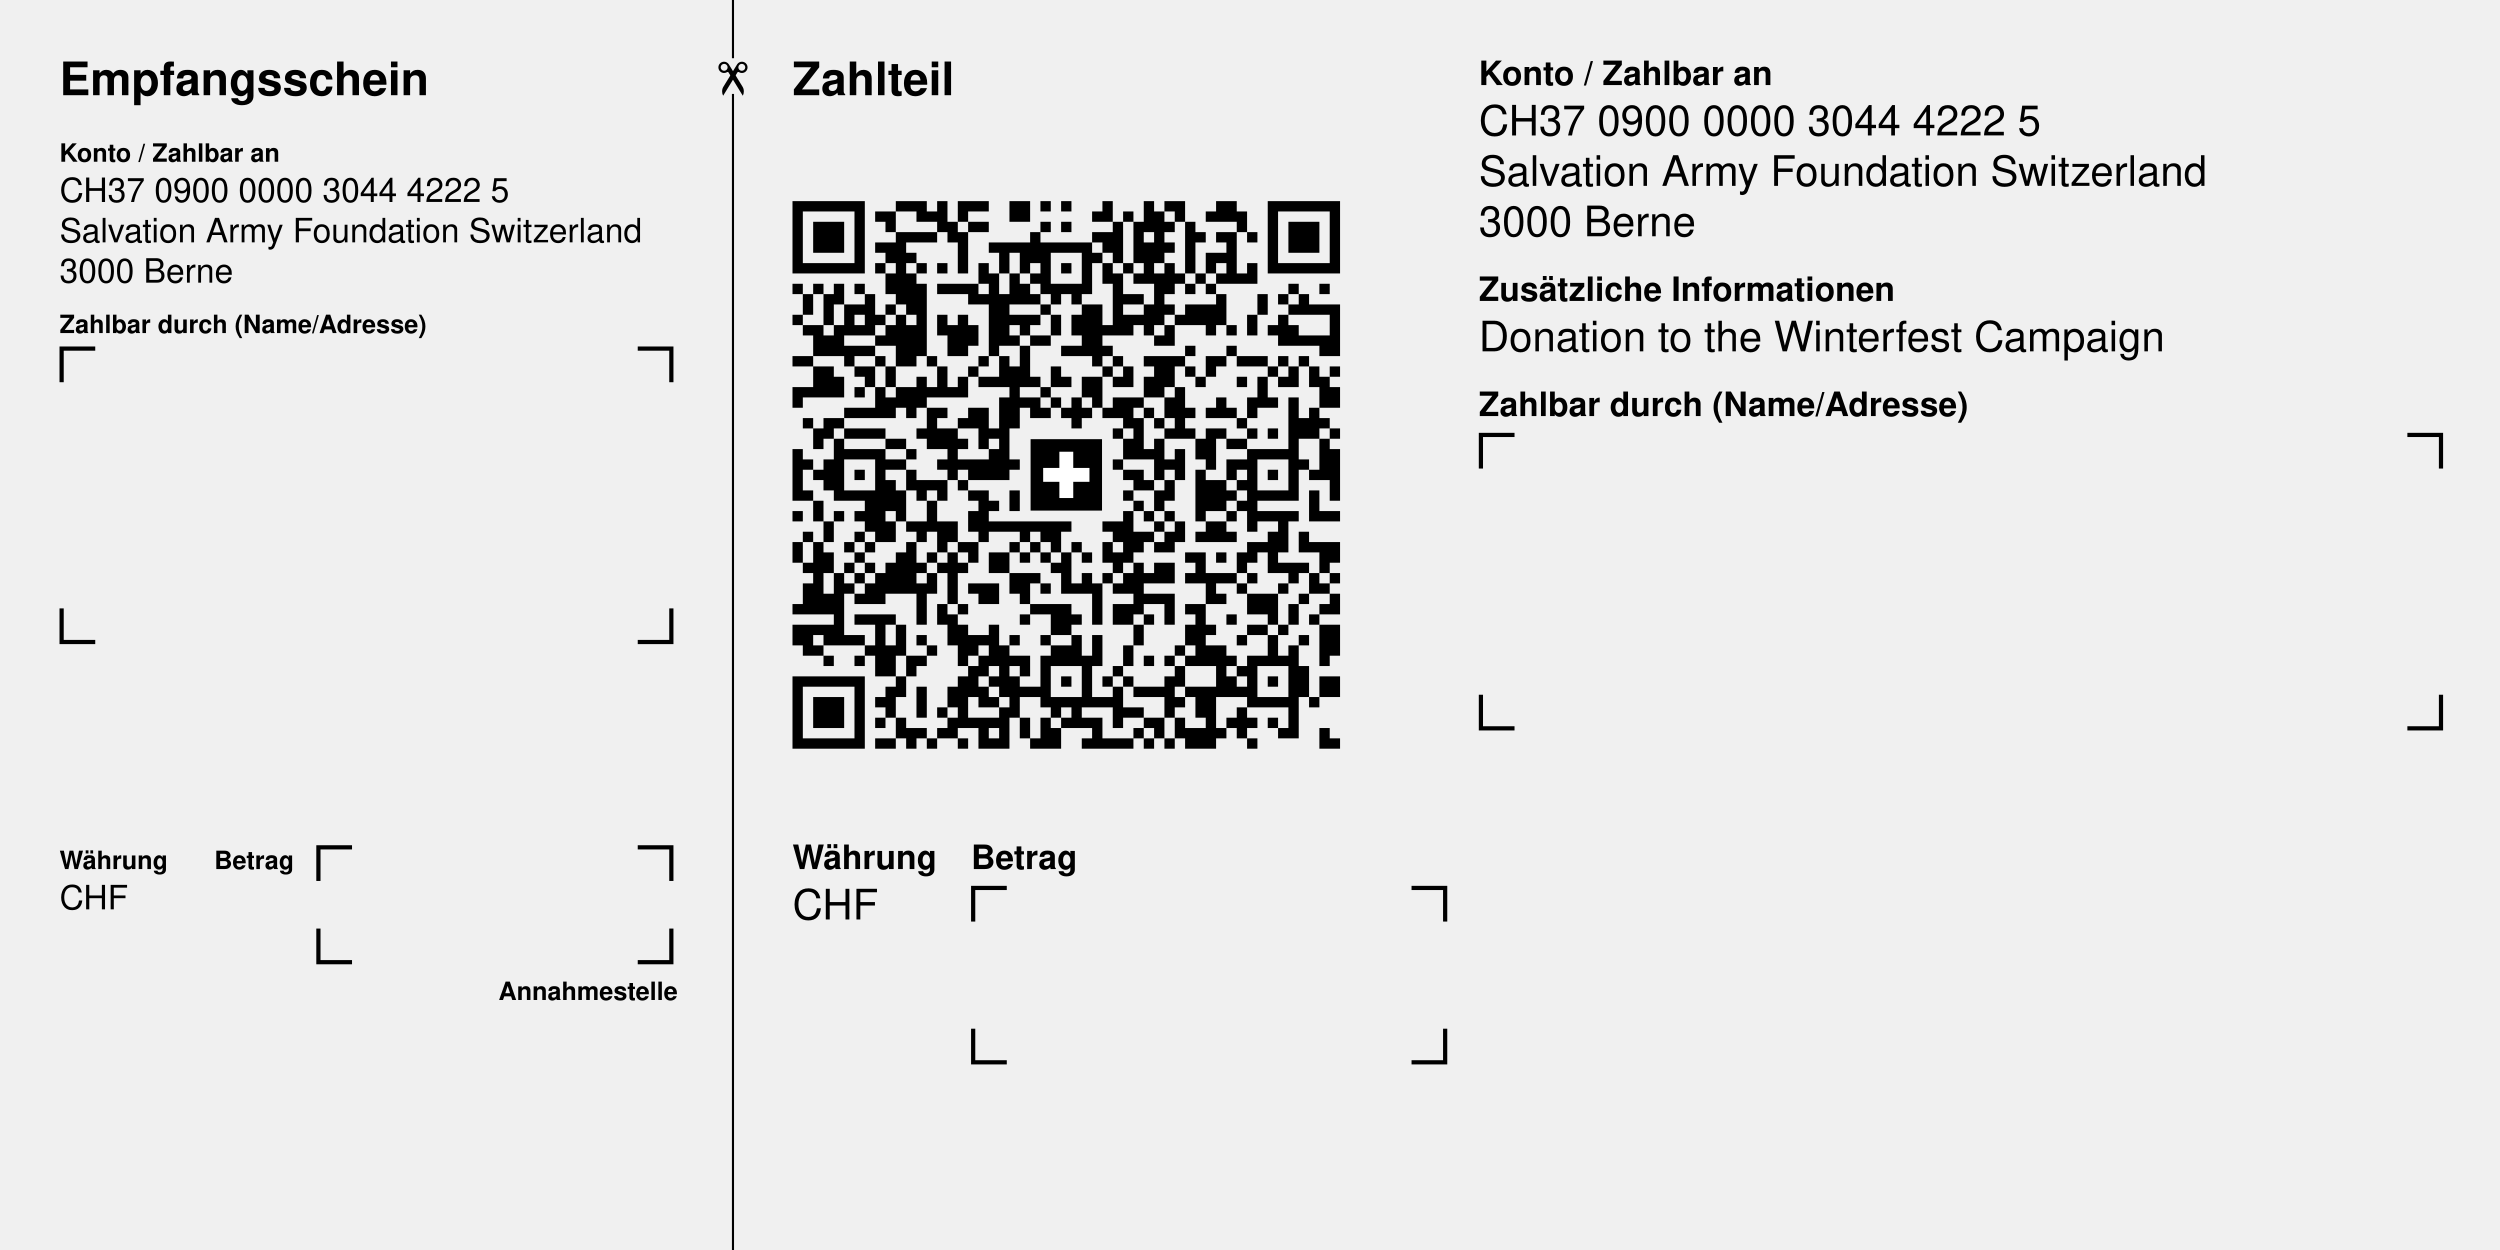
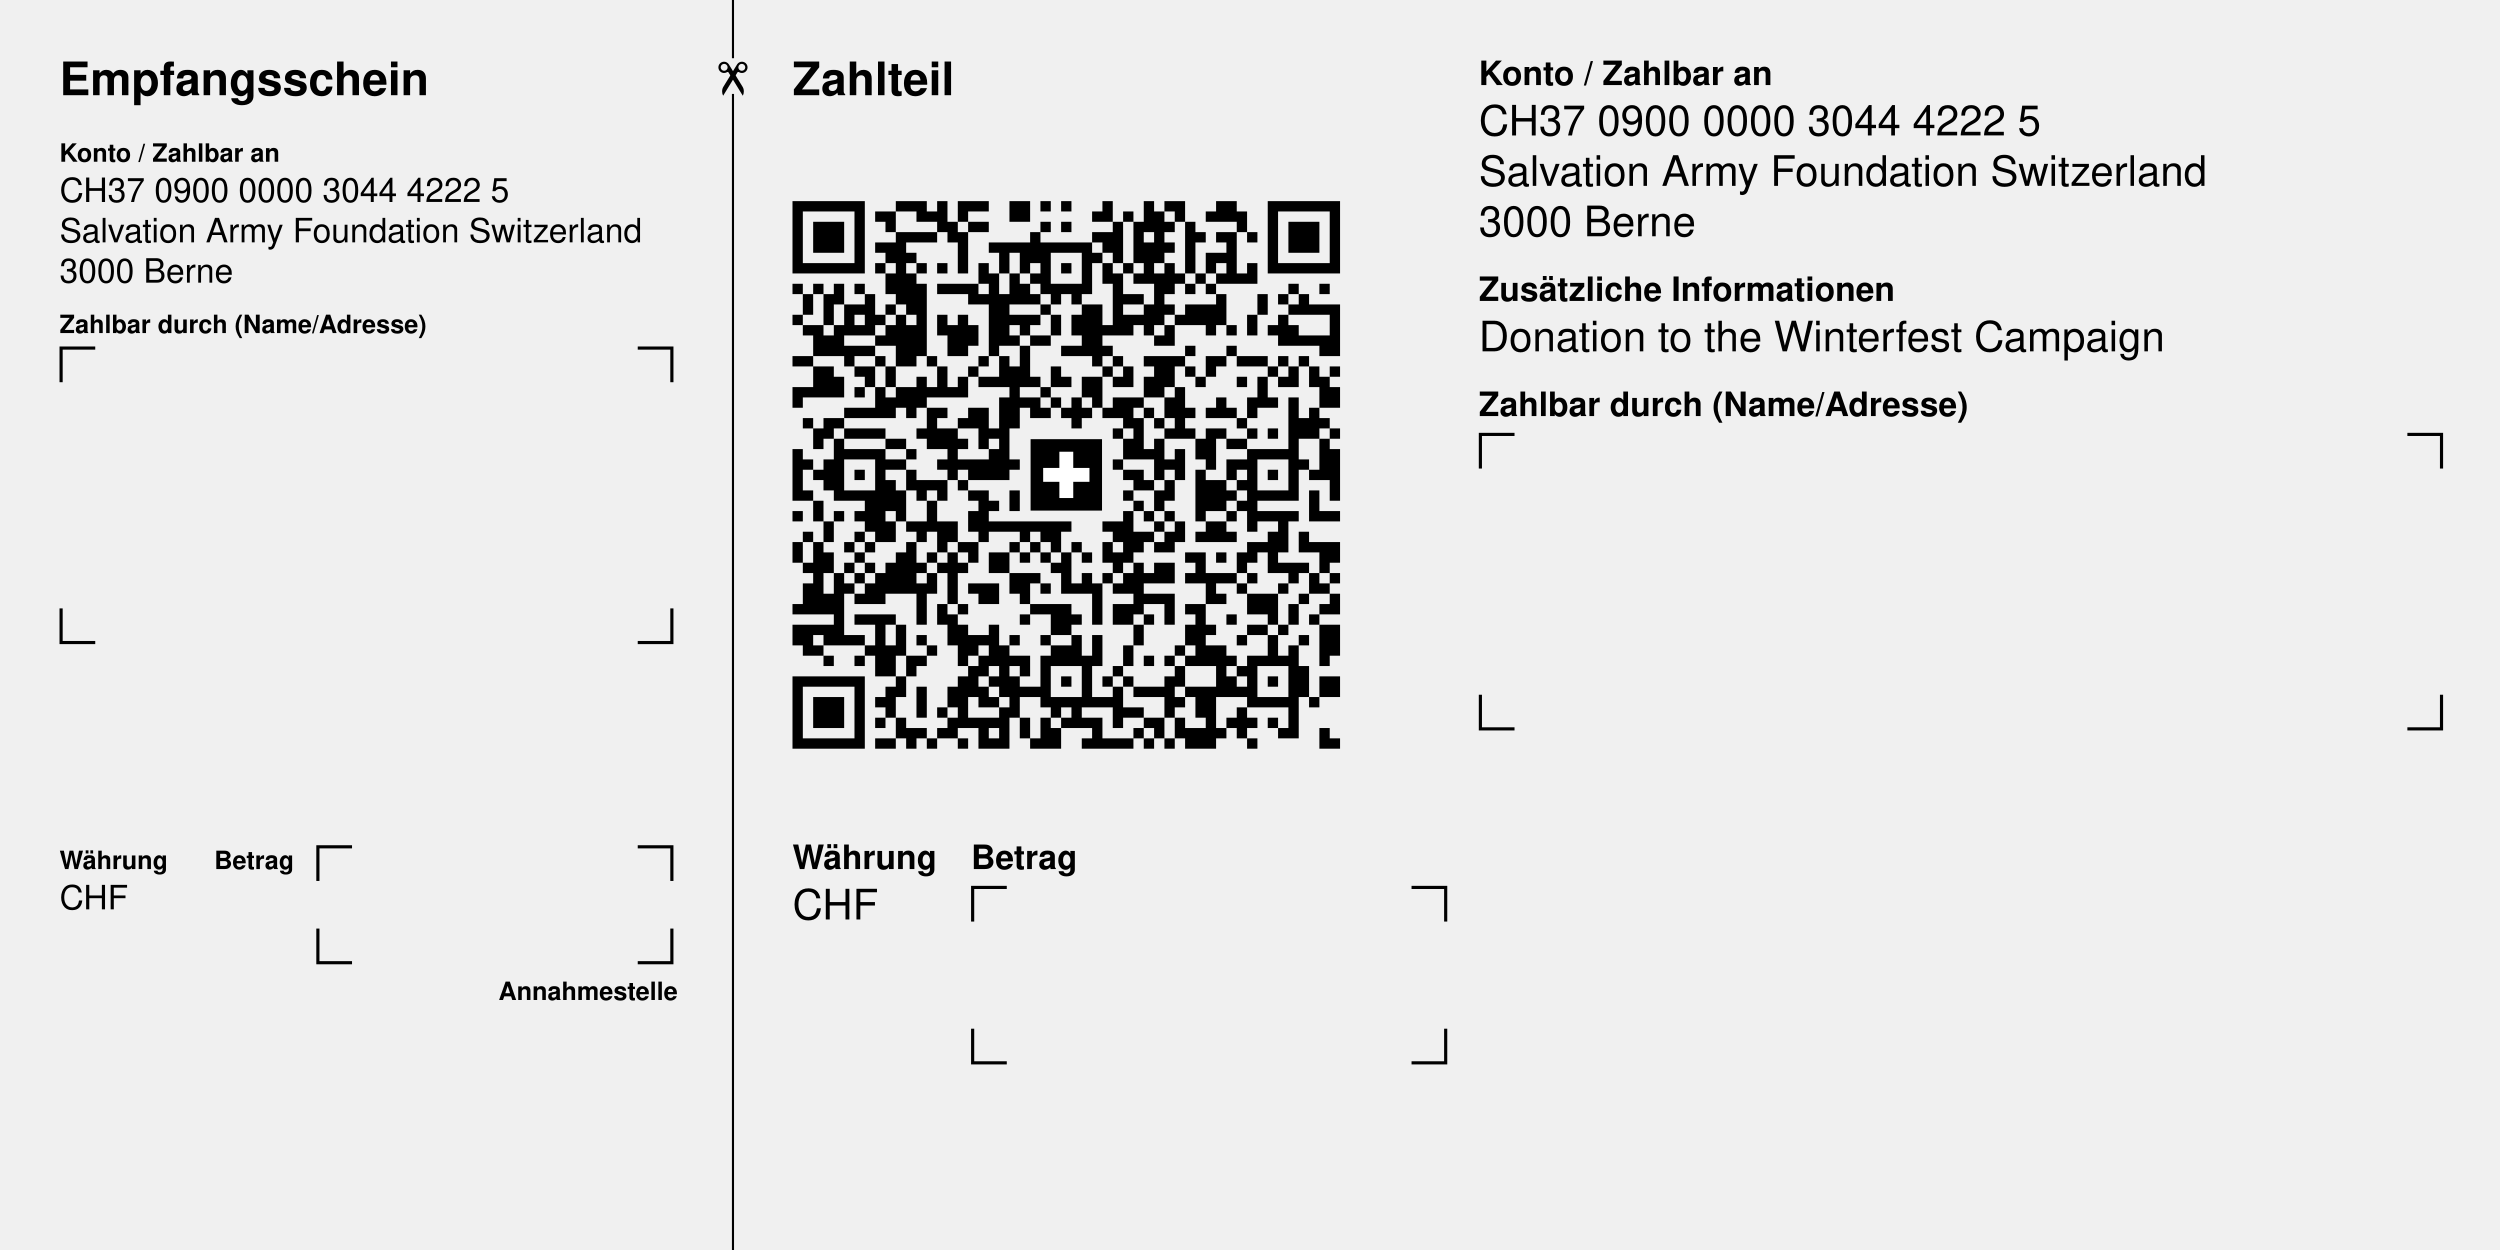
<svg xmlns="http://www.w3.org/2000/svg" width="210mm" height="105mm" version="1.1" viewBox="0 0 595.276 297.638">
  <g font-family="Helvetica,Arial" transform="translate(0 297.638)">
    <g transform="translate(188.702 -119.367) scale(2.46)">
      <path d="M0,-53h7v1h-7zm10,0h3v1h-3zm4,0h1v3h-1zm2,0h3v1h-3zm5,0h2v2h-2zm3,0h1v1h-1z m2,0h1v1h-1zm4,0h1v2h-1zm4,0h1v3h-1zm2,0h2v1h-2zm5,0h2v2h-2zm5,0h7v1h-7z m-46,1h1v6h-1zm6,0h1v6h-1zm2,0h2v1h-2zm4,0h2v1h-2zm4,0h1v1h-1zm13,0h1v1h-1z m3,0h1v1h-1zm3,-0h1v5h-1zm2,0h1v1h-1zm3,0h1v1h-1zm3,0h1v2h-1zm3,-0h1v6h-1z m6,0h1v6h-1zm-50,1h3v3h-3zm7,0h1v1h-1zm6,0h1v2h-1zm2,0h2v1h-2zm7,0h1v1h-1z m2,0h1v1h-1zm5,-0h1v4h-1zm2,0h1v4h-1zm3,0h1v1h-1zm2,-0h1v5h-1zm10,0h3v3h-3z m-38,1h1v7h-1zm1,0h3v1h-3zm5,-0h1v4h-1zm7,0h1v3h-1zm6,0h2v1h-2zm10,0h1v1h-1z m2,0h2v1h-2zm3,0h1v1h-1zm-36,1h2v1h-2zm11,0h4v1h-4zm5,0h5v1h-5zm6,0h1v1h-1z m4,0h1v4h-1zm2,0h1v1h-1zm6,0h1v4h-1zm-33,1h1v1h-1zm2,0h1v1h-1zm9,0h1v2h-1z m2,0h1v2h-1zm2,0h1v4h-1zm4,0h1v4h-1zm1,-0h1v1h-1zm11,0h2v1h-2zm-39,1h5v1h-5z m7,0h1v1h-1zm4,0h1v1h-1zm2,0h1v1h-1zm4,0h1v2h-1zm8,-0h1v1h-1zm4,0h1v2h-1z m2,-0h1v1h-1zm4,0h1v3h-1zm4,-0h1v1h-1zm4,0h1v2h-1zm3,-0h5v1h-5zm-38,1h1v2h-1z m2,0h1v4h-1zm8,-0h1v8h-1zm2,0h1v3h-1zm2,0h1v1h-1zm8,-0h1v6h-1zm2,0h1v1h-1z m2,0h1v5h-1zm2,0h1v1h-1zm2,0h1v1h-1zm2,0h1v1h-1zm2,0h1v1h-1zm-43,1h1v1h-1z m2,0h1v1h-1zm2,0h1v2h-1zm2,0h1v1h-1zm6,-0h1v7h-1zm2,0h4v1h-4zm8,0h1v2h-1z m3,0h3v1h-3zm13,0h1v1h-1zm2,0h1v1h-1zm8,0h1v1h-1zm3,0h1v1h-1zm-50,1h1v2h-1z m2,0h1v3h-1zm4,-0h1v4h-1zm10,0h2v1h-2zm3,-0h1v5h-1zm3,0h1v1h-1zm2,0h1v1h-1z m2,0h1v1h-1zm5,0h2v1h-2zm9,0h1v3h-1zm4,0h1v2h-1zm2,0h1v1h-1zm2,0h1v2h-1z m-44,1h1v3h-1zm1,0h1v1h-1zm3,0h1v1h-1zm15,0h1v1h-1zm4,-0h2v5h-2zm6,0h1v3h-1z m2,0h1v1h-1zm2,0h3v2h-3zm10,0h1v1h-1zm2,0h3v1h-3zm-50,1h1v1h-1zm8,0h1v1h-1z m2,-0h1v5h-1zm4,0h1v2h-1zm2,0h1v4h-1zm5,0h3v1h-3zm4,-0h1v2h-1zm2,0h1v2h-1z m5,0h2v1h-2zm5,0h1v1h-1zm7,-0h1v2h-1zm3,0h1v3h-1zm5,0h1v4h-1zm-51,1h2v1h-2z m3,0h1v3h-1zm2,0h1v1h-1zm3,0h1v2h-1zm2,0h1v4h-1zm4,0h1v3h-1zm2,0h1v2h-1z m5,0h1v1h-1zm8,0h1v1h-1zm2,0h1v1h-1zm4,0h1v2h-1zm4,0h1v1h-1zm2,0h1v1h-1z m4,0h1v1h-1zm2,0h1v2h-1zm-46,1h2v2h-2zm6,0h1v1h-1zm13,0h1v1h-1zm2,0h2v1h-2z m12,0h1v1h-1zm14,0h3v1h-3zm-44,1h3v1h-3zm17,0h1v4h-1zm4,0h2v1h-2zm4,0h1v1h-1z m8,0h1v1h-1zm4,0h1v1h-1zm9,0h1v1h-1zm-51,1h2v1h-2zm5,0h1v1h-1zm3,0h1v1h-1z m5,0h1v1h-1zm5,0h1v1h-1zm2,0h1v3h-1zm9,0h1v1h-1zm2,0h1v1h-1zm3,0h4v1h-4z m6,0h2v1h-2zm3,0h3v1h-3zm4,0h1v1h-1zm2,0h1v1h-1zm-47,1h2v3h-2zm4,0h2v1h-2z m3,0h1v2h-1zm5,0h1v3h-1zm3,0h1v1h-1zm4,0h1v6h-1zm4,0h1v2h-1zm5,0h1v1h-1z m2,0h1v2h-1zm3,0h2v2h-2zm3,0h1v1h-1zm2,0h1v1h-1zm6,0h1v1h-1zm2,0h1v2h-1z m2,0h1v2h-1zm2,0h1v1h-1zm-48,1h1v2h-1zm3,0h1v1h-1zm5,0h1v3h-1zm4,0h1v2h-1z m2,0h2v1h-2zm5,0h1v1h-1zm3,0h1v1h-1zm2,0h2v2h-2zm3,0h1v1h-1zm3,0h1v2h-1z m5,0h1v1h-1zm4,0h1v1h-1zm2,0h1v3h-1zm2,0h1v1h-1zm4,0h1v3h-1zm-51,1h2v1h-2z m6,0h1v1h-1zm2,0h1v3h-1zm2,0h2v2h-2zm3,0h1v1h-1zm2,0h1v1h-1zm9,0h1v1h-1z m11,0h1v1h-1zm2,0h1v5h-1zm15,0h1v2h-1zm-52,1h1v1h-1zm9,0h1v2h-1zm11,0h1v8h-1z m2,0h2v1h-2zm3,0h1v1h-1zm2,0h1v3h-1zm2,0h1v1h-1zm2,0h2v2h-2zm2,0h1v1h-1z m3,0h1v2h-1zm5,0h1v2h-1zm3,0h1v2h-1zm2,0h1v1h-1zm2,0h1v10h-1zm-43,1h3v1h-3z m6,0h1v1h-1zm2,0h1v4h-1zm1,0h1v1h-1zm3,0h2v2h-2zm6,0h2v1h-2zm3,0h1v1h-1z m2,0h1v1h-1zm2,0h1v1h-1zm4,0h1v1h-1zm4,0h1v1h-1zm2,0h1v1h-1zm2,0h1v1h-1z m8,0h1v3h-1zm-49,1h1v1h-1zm2,0h2v1h-2zm13,0h1v1h-1zm16,0h2v1h-2zm3,0h1v1h-1z m8,0h1v1h-1zm6,0h1v2h-1zm2,0h1v1h-1zm-49,1h2v1h-2zm3,0h4v1h-4zm7,0h1v1h-1z m2,0h2v2h-2zm4,0h2v1h-2zm13,0h1v1h-1zm2,0h1v3h-1zm3,0h1v1h-1zm2,0h1v1h-1z m2,0h1v4h-1zm1,0h1v1h-1zm3,0h1v1h-1zm2,0h1v1h-1zm6,0h1v1h-1zm-50,1h1v1h-1z m2,0h1v6h-1zm5,0h2v1h-2zm7,0h1v1h-1zm2,0h1v1h-1zm14,0h1v2h-1zm3,0h1v4h-1z m4,0h1v2h-1zm3,0h2v1h-2zm9,0h1v4h-1zm-51,1h1v5h-1zm5,0h4v1h-4zm6,0h1v1h-1z m4,0h1v3h-1zm4,0h1v3h-1zm15,0h1v1h-1zm3,0h1v3h-1zm7,0h1v8h-1zm1,0h3v1h-3z m7,0h1v5h-1zm-51,1h1v1h-1zm2,0h1v3h-1zm5,0h1v8h-1zm1,0h2v1h-2zm5,0h1v1h-1z m2,0h3v1h-3zm5,0h1v1h-1zm10,0h1v1h-1zm5,0h1v1h-1zm6,0h2v1h-2zm7,0h1v1h-1z m-47,1h1v1h-1zm4,0h1v1h-1zm5,0h1v2h-1zm6,0h2v1h-2zm15,0h2v1h-2zm7,0h1v5h-1z m3,0h1v1h-1zm4,0h1v1h-1zm4,0h1v1h-1zm-41,1h1v3h-1zm3,0h3v1h-3zm4,0h1v1h-1z m17,0h2v1h-2zm3,0h1v2h-1zm4,-0h2v3h-2zm3,0h1v1h-1zm-42,1h1v1h-1zm4,0h3v1h-3z m5,0h1v3h-1zm2,0h1v1h-1zm2,0h1v1h-1zm3,0h2v1h-2zm4,-0h1v2h-1zm11,0h1v1h-1z m3,-0h1v2h-1zm7,0h1v1h-1zm3,0h3v1h-3zm5,0h1v3h-1zm-48,1h1v2h-1zm5,0h1v3h-1z m6,0h1v3h-1zm5,-0h1v4h-1zm1,0h1v1h-1zm14,0h1v1h-1zm10,0h1v1h-1zm-43,1h1v1h-1z m4,0h1v1h-1zm2,0h1v1h-1zm11,0h1v2h-1zm15,-0h1v5h-1zm2,0h1v1h-1zm2,0h1v1h-1z m6,0h1v1h-1zm3,0h4v1h-4zm6,0h2v1h-2zm-48,1h1v2h-1zm6,0h1v2h-1zm2,0h2v1h-2z m3,-0h2v2h-2zm5,0h8v1h-8zm11,0h2v1h-2zm5,0h1v1h-1zm2,-0h1v2h-1zm3,0h2v2h-2z m7,0h1v3h-1zm-46,1h1v1h-1zm5,0h1v1h-1zm6,0h1v1h-1zm10,0h1v1h-1zm2,0h2v1h-2z m7,0h1v1h-1zm2,0h2v1h-2zm3,0h1v2h-1zm3,0h1v1h-1zm3,0h1v1h-1zm4,0h1v4h-1z m3,0h1v2h-1zm-49,1h1v2h-1zm2,0h1v7h-1zm3,-0h1v1h-1zm2,0h1v1h-1zm4,0h1v5h-1z m3,0h1v1h-1zm2,0h2v1h-2zm5,0h1v1h-1zm2,0h1v1h-1zm2,0h1v1h-1zm2,0h1v1h-1z m3,0h1v2h-1zm3,0h1v1h-1zm2,0h1v1h-1zm9,0h2v1h-2zm6,0h3v1h-3zm-47,1h1v2h-1z m3,0h1v1h-1zm4,0h1v4h-1zm3,0h1v1h-1zm2,0h1v5h-1zm2,0h1v1h-1zm2,0h2v2h-2z m3,0h1v1h-1zm2,0h1v1h-1zm2,0h1v4h-1zm2,0h1v1h-1zm3,0h1v2h-1zm7,0h2v1h-2z m3,0h1v1h-1zm2,0h2v1h-2zm8,0h2v1h-2zm-50,1h1v1h-1zm4,0h1v1h-1zm2,0h1v1h-1z m2,0h1v3h-1zm3,0h1v1h-1zm2,0h1v1h-1zm2,0h1v1h-1zm9,0h1v1h-1zm8,0h1v5h-1z m2,0h2v2h-2zm4,0h1v2h-1zm4,0h1v1h-1zm4,0h3v1h-3zm4,0h1v1h-1zm-47,1h1v7h-1z m2,0h1v1h-1zm2,0h1v3h-1zm5,0h1v2h-1zm8,0h2v2h-2zm2,0h1v1h-1zm5,0h1v2h-1z m2,0h1v1h-1zm2,0h1v2h-1zm2,0h1v1h-1zm4,0h1v1h-1zm2,0h3v1h-3zm4,0h1v1h-1z m4,0h1v1h-1zm2,0h1v2h-1zm2,0h1v1h-1zm-51,1h1v3h-1zm4,0h1v1h-1zm2,0h1v2h-1z m5,0h1v4h-1zm5,0h3v1h-3zm7,0h1v1h-1zm3,0h1v1h-1zm2,0h1v4h-1zm2,0h1v1h-1z m9,0h1v2h-1zm3,0h1v1h-1zm4,0h1v1h-1zm4,0h1v1h-1zm-48,1h1v2h-1zm3,0h1v1h-1z m12,0h2v1h-2zm4,0h1v1h-1zm12,0h3v1h-3zm7,0h1v1h-1zm3,0h3v2h-3zm5,0h1v1h-1z m3,0h1v2h-1zm-52,1h1v1h-1zm14,0h1v2h-1zm2,0h1v1h-1zm7,0h4v1h-4zm8,0h2v2h-2z m5,0h1v2h-1zm2,0h2v1h-2zm10,0h1v2h-1zm3,0h1v1h-1zm-45,1h4v1h-4zm9,0h1v3h-1z m7,0h1v1h-1zm3,0h2v2h-2zm2,0h1v1h-1zm7,0h1v1h-1zm5,0h1v5h-1zm3,0h1v1h-1z m4,0h1v1h-1zm4,0h1v1h-1zm-50,1h4v1h-4zm8,0h1v5h-1zm2,0h1v3h-1zm6,0h1v4h-1z m3,0h1v4h-1zm14,-0h1v2h-1zm5,0h1v2h-1zm2,0h1v1h-1zm4,0h2v1h-2zm3,0h1v1h-1z m4,0h2v3h-2zm-51,1h2v1h-2zm3,0h1v1h-1zm2,0h2v1h-2zm7,0h1v1h-1zm5,0h2v1h-2z m4,0h1v1h-1zm3,0h1v1h-1zm3,0h1v3h-1zm2,0h1v3h-1zm14,-0h1v1h-1zm3,0h1v3h-1z m3,-0h1v1h-1zm-48,1h2v1h-2zm6,0h1v1h-1zm2,0h1v3h-1zm4,-0h1v1h-1zm4,0h1v1h-1z m3,0h1v5h-1zm5,0h2v2h-2zm7,0h1v2h-1zm5,0h1v1h-1zm3,0h2v2h-2zm8,0h1v9h-1z m-45,1h1v1h-1zm3,0h1v1h-1zm5,0h2v1h-2zm7,0h1v2h-1zm3,0h2v1h-2zm3,0h1v5h-1z m4,0h1v5h-1zm6,0h1v1h-1zm2,0h1v1h-1zm2,0h1v1h-1zm4,0h1v1h-1zm2,0h1v5h-1z m1,0h1v1h-1zm2,0h1v1h-1zm4,0h1v1h-1zm-40,1h1v1h-1zm6,0h1v3h-1zm5,0h1v1h-1z m9,0h1v1h-1zm6,0h1v2h-1zm4,0h1v3h-1zm2,0h1v1h-1zm6,0h1v3h-1zm-49,1h7v1h-7z m10,0h1v2h-1zm6,0h1v5h-1zm3,0h1v1h-1zm2,0h1v4h-1zm5,0h1v1h-1zm4,0h1v1h-1z m2,0h1v1h-1zm4,0h1v4h-1zm6,0h1v2h-1zm4,0h1v1h-1zm5,0h2v2h-2zm-51,1h1v6h-1z m6,0h1v6h-1zm3,0h1v3h-1zm3,0h1v3h-1zm3,0h1v2h-1zm3,0h1v2h-1zm4,-0h2v1h-2z m9,0h1v4h-1zm2,-0h3v1h-3zm5,0h3v1h-3zm5,0h1v1h-1zm-41,1h3v3h-3zm6,-0h1v1h-1z m11,0h1v1h-1zm6,0h3v1h-3zm4,0h2v1h-2zm8,0h1v1h-1zm2,0h2v2h-2zm6,-0h3v1h-3z m5,0h1v1h-1zm-36,1h1v1h-1zm6,0h1v4h-1zm5,0h1v1h-1zm2,0h1v2h-1zm5,0h2v1h-2z m11,0h1v3h-1zm-35,1h1v1h-1zm2,0h1v2h-1zm5,0h1v2h-1zm2,0h3v1h-3zm5,0h1v2h-1z m2,0h1v3h-1zm2,0h1v1h-1zm2,0h2v1h-2zm6,0h2v1h-2zm3,0h1v2h-1zm3,0h1v3h-1z m2,0h1v1h-1zm2,0h1v1h-1zm2,0h1v1h-1zm-35,1h2v1h-2zm3,0h1v1h-1zm4,0h1v2h-1z m7,0h1v2h-1zm4,0h1v2h-1zm4,0h1v1h-1zm2,0h1v1h-1zm3,0h2v2h-2zm3,0h1v1h-1z m6,0h1v1h-1zm4,0h1v2h-1zm-50,1h5v1h-5zm7,0h2v1h-2zm3,0h1v1h-1zm2,0h1v1h-1z m3,0h1v1h-1zm3,0h1v1h-1zm4,0h1v1h-1zm5,0h1v1h-1zm2,0h3v1h-3zm4,0h1v1h-1z m2,0h1v1h-1zm8,0h1v1h-1zm8,0h1v1h-1z" fill="#000000" />
    </g>
    <g transform="translate(188.702 -119.367)">
      <path d="M56.693,-73.701h17.008v17.008h-17.008z" fill="#000000" />
      <path d="M63.543,-70.709h3.307v11.024h-3.307zm-3.858,3.858h11.024v3.307h-11.024z" fill="#ffffff" />
    </g>
    <g transform="translate(188.702 -0)">
      <text x="0" y="-274.976" font-size="11" font-weight="bold">Zahlteil</text>
      <text x="0" y="-90.709" font-size="8" font-weight="bold">Währung</text>
      <text x="0" y="-78.709" font-size="10">CHF</text>
    </g>
    <g transform="translate(231.222 -0)">
      <text x="0" y="-90.709" font-size="8" font-weight="bold">Betrag</text>
-       <path d="M0.5,-52.693l0,8.004l8.004,0m96.378,0l8.004,0l0,-8.004m0,-25.512l0,-8.004l-8.004,0m-96.378,0l-8.004,0l0,8.004" stroke="#000000" fill="none" />
+       <path d="M0.375,-52.693l0,8.129l8.129,0m96.378,0l8.129,0l0,-8.129m0,-25.512l0,-8.129l-8.129,0m-96.378,0l-8.129,0l0,8.129" stroke="#000000" stroke-width="0.75" fill="none" />
    </g>
    <g transform="translate(352.12 -0)">
      <text x="0" y="-277.376" font-size="8" font-weight="bold">Konto / Zahlbar an</text>
      <text x="0" y="-265.376" font-size="10">CH37 0900 0000 3044 4222 5</text>
      <text x="0" y="-253.376" font-size="10">Salvation Army Foundation Switzerland</text>
      <text x="0" y="-241.376" font-size="10">3000 Berne</text>
      <text x="0" y="-225.976" font-size="8" font-weight="bold">Zusätzliche Informationen</text>
      <text x="0" y="-213.976" font-size="10">Donation to the Winterfest Campaign</text>
      <text x="0" y="-198.576" font-size="8" font-weight="bold">Zahlbar durch (Name/Adresse)</text>
-       <path d="M0.5,-132.214l0,8.004l8.004,0m212.598,0l8.004,0l0,-8.004m0,-53.858l0,-8.004l-8.004,0m-212.598,0l-8.004,0l0,8.004" stroke="#000000" fill="none" />
+       <path d="M0.375,-132.214l0,8.129l8.129,0m212.598,0l8.129,0l0,-8.129m0,-53.858l0,-8.129l-8.129,0m-212.598,0l-8.129,0l0,8.129" stroke="#000000" stroke-width="0.75" fill="none" />
    </g>
    <g transform="translate(14.173 -0)">
      <text x="0" y="-274.976" font-size="11" font-weight="bold">Empfangsschein</text>
      <text x="0" y="-259.134" font-size="6" font-weight="bold">Konto / Zahlbar an</text>
      <text x="0" y="-249.534" font-size="8">CH37 0900 0000 3044 4222 5</text>
      <text x="0" y="-239.934" font-size="8">Salvation Army Foundation Switzerland</text>
      <text x="0" y="-230.334" font-size="8">3000 Berne</text>
      <text x="0" y="-218.334" font-size="6" font-weight="bold">Zahlbar durch (Name/Adresse)</text>
-       <path d="M0.5,-152.772l0,8.004l8.004,0m129.175,0l8.004,0l0,-8.004m0,-53.858l0,-8.004l-8.004,0m-129.175,0l-8.004,0l0,8.004" stroke="#000000" fill="none" />
+       <path d="M0.375,-152.772l0,8.129l8.129,0m129.175,0l8.129,0l0,-8.129m0,-53.858l0,-8.129l-8.129,0m-129.175,0l-8.129,0l0,8.129" stroke="#000000" stroke-width="0.75" fill="none" />
      <text x="0" y="-90.709" font-size="6" font-weight="bold">Währung</text>
      <text x="0" y="-81.109" font-size="8">CHF</text>
    </g>
    <g transform="translate(51.024 -0)">
      <text x="0" y="-90.709" font-size="6" font-weight="bold">Betrag</text>
    </g>
-     <path d="M75.817,-76.535l0,8.004l8.004,0m68.031,0l8.004,0l0,-8.004m0,-11.339l0,-8.004l-8.004,0m-68.031,0l-8.004,0l0,8.004" stroke="#000000" fill="none" />
+     <path d="M75.692,-76.535l0,8.129l8.129,0m68.031,0l8.129,0l0,-8.129m0,-11.339l0,-8.129l-8.129,0m-68.031,0l-8.129,0l0,8.129" stroke="#000000" stroke-width="0.75" fill="none" />
    <text x="118.688" y="-59.528" font-size="6" font-weight="bold">Annahmestelle</text>
    <path d="M174.529,-0l0,-275.272m0,-8.504l0,-14.173m-174.529,0l595.899,0" stroke="#000000" stroke-width="0.5" fill="none" />
    <g transform="translate(171.468 -274.847) scale(0.006)">
      <path d="M131.754,-359.388c-33.041,54.539,-52.384,110.154,-52.384,192.144c0,62.702,15.27,120.654,41.122,167.596l567.598,-926.232c10.25,-16.724,34.279,-23.091,63.969,-5.805c33.06,19.242,71.495,30.268,112.507,30.268 c123.676,0,223.937,-100.261,223.937,-223.937c0,-123.676,-100.261,-223.937,-223.937,-223.937c-76.348,0,-143.773,38.208,-184.195,96.548l-548.617,893.353zm728.561,-904.861c75.929,0,137.48,61.551,137.48,137.48 c0,75.929,-61.551,137.48,-137.48,137.48c-75.929,0,-137.48,-61.551,-137.48,-137.48c0,-75.929,61.551,-137.48,137.48,-137.48z" fill="#000000" />
    </g>
    <g transform="translate(177.591 -274.847) scale(-0.006 0.006)">
      <path d="M131.754,-359.388c-33.041,54.539,-52.384,110.154,-52.384,192.144c0,62.702,15.27,120.654,41.122,167.596l567.598,-926.232c10.25,-16.724,34.279,-23.091,63.969,-5.805c33.06,19.242,71.495,30.268,112.507,30.268 c123.676,0,223.937,-100.261,223.937,-223.937c0,-123.676,-100.261,-223.937,-223.937,-223.937c-76.348,0,-143.773,38.208,-184.195,96.548l-548.617,893.353zm728.561,-904.861c75.929,0,137.48,61.551,137.48,137.48 c0,75.929,-61.551,137.48,-137.48,137.48c-75.929,0,-137.48,-61.551,-137.48,-137.48c0,-75.929,61.551,-137.48,137.48,-137.48z" fill="#000000" />
    </g>
  </g>
</svg>
